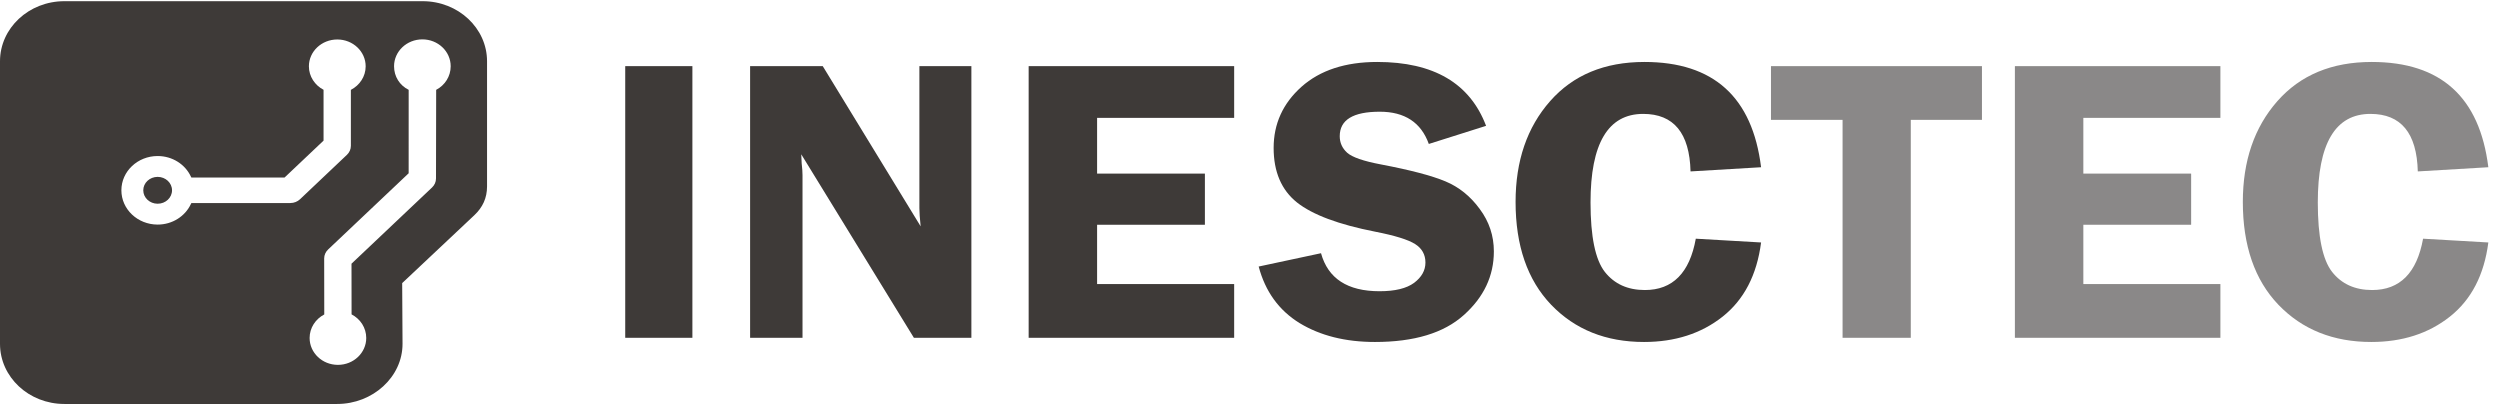
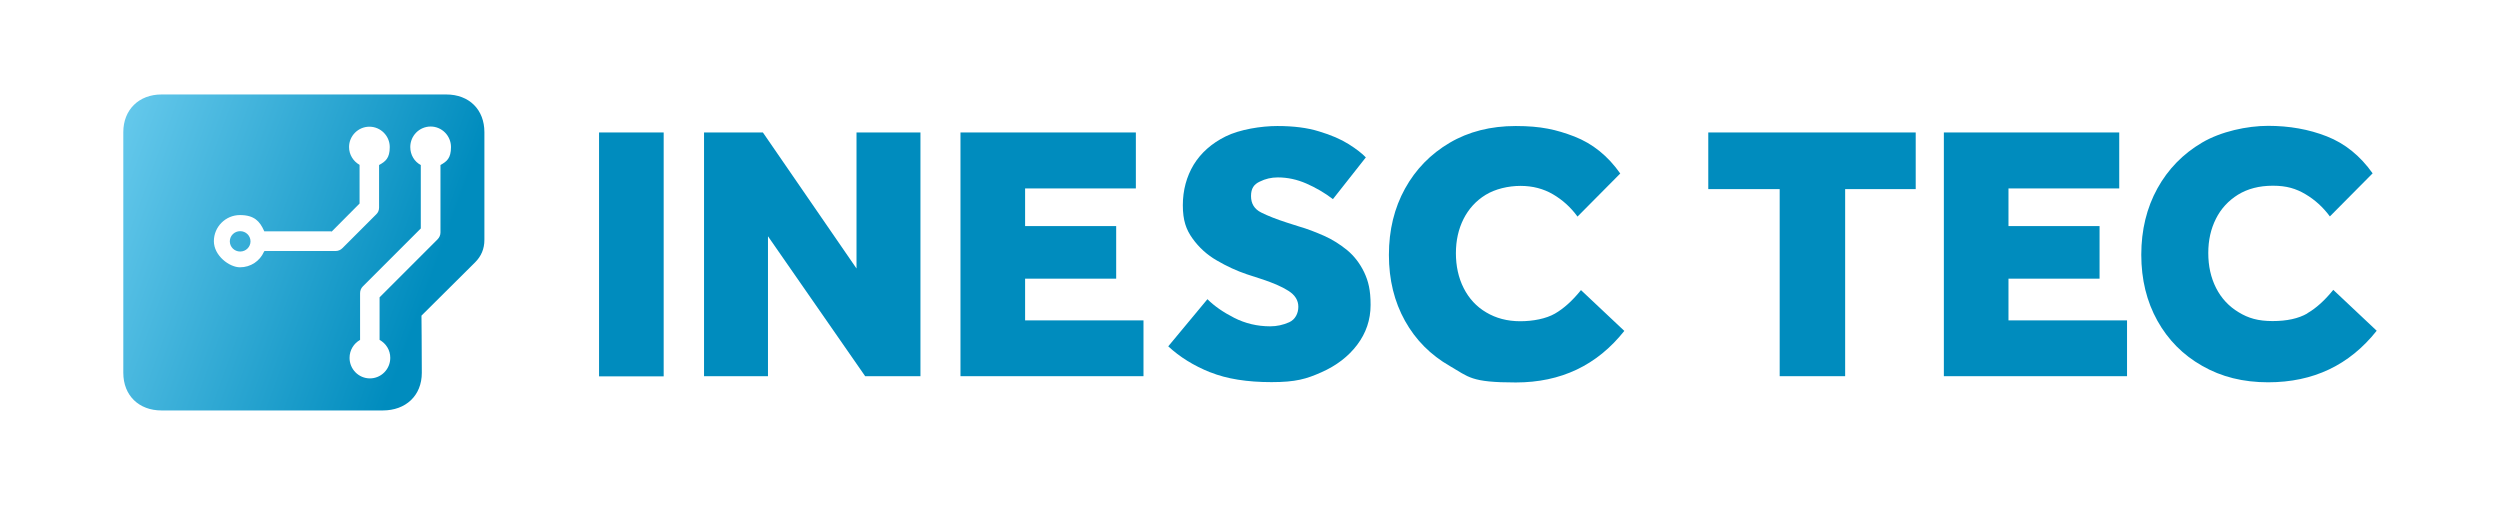
- <svg xmlns="http://www.w3.org/2000/svg" width="143px" height="24px" viewBox="0 0 143 24" version="1.1">
-   <defs />
-   <g id="Symbols" stroke="none" stroke-width="1" fill="none" fill-rule="evenodd">
-     <g id="menu/dark" transform="translate(-40, -38)">
-       <g id="logo/dark" transform="translate(40, 38)">
-         <g transform="translate(0, 0.019093)">
-           <polygon id="Fill-1" fill="#3E3A38" points="35.763 19.303 39.605 19.303 39.605 3.764 35.763 3.764" />
-           <path d="M52.589,11.892 C52.589,12.127 52.613,12.472 52.661,12.928 L47.061,3.764 L42.906,3.764 L42.906,19.303 L45.904,19.303 L45.904,10.002 C45.904,9.82 45.888,9.596 45.856,9.33 C45.848,9.247 45.84,9.072 45.832,8.807 L52.275,19.303 L55.563,19.303 L55.563,3.764 L52.589,3.764 L52.589,11.892 Z" id="Fill-2" fill="#3E3A38" />
-           <path d="M94.086,16.571 C93.106,16.571 92.343,16.225 91.797,15.535 C91.251,14.837 90.978,13.512 90.978,11.562 C90.978,8.185 91.982,6.496 93.989,6.496 C95.739,6.496 96.643,7.593 96.699,9.786 L100.734,9.547 C100.236,5.532 98.012,3.525 94.061,3.525 C91.781,3.525 89.982,4.272 88.666,5.767 C87.349,7.262 86.691,9.182 86.691,11.528 C86.691,14.032 87.369,15.994 88.726,17.413 C90.091,18.833 91.861,19.542 94.038,19.542 C95.811,19.542 97.309,19.06 98.529,18.096 C99.758,17.125 100.493,15.709 100.734,13.85 L97,13.634 C96.647,15.592 95.676,16.571 94.086,16.571" id="Fill-4" fill="#3E3A38" />
-           <polygon id="Fill-6" fill="#3E3A38" points="58.839 19.303 70.594 19.303 70.594 16.229 62.754 16.229 62.754 12.837 68.92 12.837 68.92 9.911 62.754 9.911 62.754 6.723 70.594 6.723 70.594 3.764 58.839 3.764" />
-           <path d="M82.679,10.355 C81.9,10.029 80.672,9.706 78.994,9.387 C77.99,9.198 77.344,8.974 77.055,8.715 C76.774,8.458 76.633,8.143 76.633,7.771 C76.633,6.837 77.396,6.371 78.922,6.371 C80.351,6.371 81.286,6.985 81.728,8.215 L85.004,7.179 C84.08,4.743 82.005,3.525 78.777,3.525 C76.954,3.525 75.509,3.999 74.442,4.947 C73.382,5.896 72.852,7.061 72.852,8.442 C72.852,9.809 73.297,10.848 74.188,11.562 C75.08,12.267 76.573,12.825 78.669,13.235 C79.793,13.455 80.551,13.691 80.945,13.941 C81.338,14.191 81.535,14.544 81.535,15 C81.535,15.448 81.318,15.835 80.885,16.161 C80.451,16.48 79.793,16.639 78.91,16.639 C77.079,16.639 75.962,15.914 75.562,14.465 L71.996,15.227 C72.374,16.654 73.153,17.732 74.333,18.46 C75.521,19.182 76.959,19.542 78.645,19.542 C80.893,19.542 82.586,19.03 83.727,18.005 C84.875,16.98 85.449,15.766 85.449,14.362 C85.449,13.467 85.18,12.658 84.642,11.937 C84.112,11.209 83.458,10.681 82.679,10.355" id="Fill-8" fill="#3E3A38" />
-           <path d="M135.685,16.571 C134.705,16.571 133.942,16.225 133.397,15.535 C132.851,14.837 132.578,13.512 132.578,11.562 C132.578,8.185 133.581,6.496 135.589,6.496 C137.339,6.496 138.242,7.593 138.298,9.786 L142.333,9.547 C141.835,5.532 139.611,3.525 135.661,3.525 C133.38,3.525 131.582,4.272 130.265,5.767 C128.948,7.262 128.29,9.182 128.29,11.528 C128.29,14.032 128.968,15.994 130.325,17.413 C131.69,18.833 133.461,19.542 135.637,19.542 C137.411,19.542 138.909,19.06 140.129,18.096 C141.358,17.125 142.093,15.709 142.333,13.85 L138.6,13.634 C138.246,15.592 137.275,16.571 135.685,16.571" id="Fill-10" fill="#595655" style="mix-blend-mode: multiply;" opacity="0.7" />
-           <polygon id="Fill-12" fill="#595655" style="mix-blend-mode: multiply;" opacity="0.7" points="101.3 6.837 105.395 6.837 105.395 19.303 109.297 19.303 109.297 6.837 113.368 6.837 113.368 3.764 101.3 3.764" />
-           <polygon id="Fill-14" fill="#595655" style="mix-blend-mode: multiply;" opacity="0.7" points="115.252 19.303 127.007 19.303 127.007 16.229 119.167 16.229 119.167 12.837 125.333 12.837 125.333 9.911 119.167 9.911 119.167 6.723 127.007 6.723 127.007 3.764 115.252 3.764" />
-           <path d="M27.859,10.641 L27.859,3.487 C27.859,1.588 26.21,0.049 24.177,0.049 L3.682,0.049 C1.648,0.049 0,1.588 0,3.487 L0,19.649 C0,21.548 1.648,23.088 3.682,23.088 L19.285,23.088 C21.319,23.088 23.025,21.548 23.025,19.649 C23.025,18.761 23.005,16.174 23.005,16.174 L27.137,12.286 C27.606,11.842 27.859,11.315 27.859,10.641 M20.916,3.774 C20.916,4.355 20.574,4.86 20.07,5.121 L20.07,8.323 C20.07,8.523 19.984,8.704 19.845,8.836 L17.161,11.378 C17.019,11.512 16.822,11.595 16.604,11.595 L10.947,11.596 C10.935,11.623 10.924,11.645 10.913,11.662 C10.59,12.348 9.863,12.827 9.017,12.827 C7.872,12.827 6.943,11.949 6.943,10.866 C6.943,9.783 7.872,8.906 9.017,8.906 C9.863,8.906 10.59,9.384 10.913,10.07 C10.924,10.087 10.935,10.108 10.946,10.135 L16.277,10.135 L18.507,8.024 L18.507,5.117 C18.007,4.856 17.669,4.352 17.669,3.774 C17.669,2.926 18.396,2.239 19.293,2.239 C20.189,2.239 20.916,2.926 20.916,3.774 M25.779,3.771 C25.779,4.351 25.448,4.858 24.949,5.12 L24.939,10.192 C24.939,10.391 24.852,10.573 24.713,10.705 L20.106,15.064 L20.11,17.963 C20.612,18.225 20.949,18.731 20.949,19.313 C20.949,20.163 20.224,20.851 19.329,20.851 C18.435,20.851 17.71,20.163 17.71,19.313 C17.71,18.733 18.048,18.229 18.548,17.967 L18.543,14.764 C18.543,14.565 18.628,14.384 18.767,14.252 L23.375,9.892 L23.376,5.12 C22.856,4.86 22.54,4.357 22.54,3.771 C22.54,2.921 23.265,2.233 24.16,2.233 C25.054,2.233 25.779,2.921 25.779,3.771 M9.84,10.866 C9.84,10.442 9.472,10.098 9.017,10.098 C8.563,10.098 8.195,10.442 8.195,10.866 C8.195,11.29 8.563,11.634 9.017,11.634 C9.472,11.634 9.84,11.29 9.84,10.866" id="Fill-16" fill="#3E3A38" />
-         </g>
-       </g>
+ <svg xmlns="http://www.w3.org/2000/svg" version="1.1" viewBox="0 0 1474 297.6">
+   <defs>
+     <style>
+       .st0 {
+         fill: #008cbe;
+       }
+ 
+       .st1 {
+         fill: url(#linear-gradient);
+       }
+ 
+       .st2 {
+         fill: #231f20;
+         font-size: 24px;
+       }
+ 
+       .st3 {
+         letter-spacing: 0em;
+       }
+ 
+       .st3, .st4 {
+         font-family: JetBrainsMono-Regular, 'JetBrains Mono';
+       }
+ 
+       .st5 {
+         font-family: JetBrainsMono-ExtraBold, 'JetBrains Mono';
+         font-weight: 700;
+       }
+     </style>
+     <linearGradient id="linear-gradient" x1="60.8" y1="105.8" x2="271.8" y2="182.6" gradientUnits="userSpaceOnUse">
+       <stop offset="0" stop-color="#64c8eb" />
+       <stop offset=".9" stop-color="#008cbe" />
+     </linearGradient>
+   </defs>
+   <g id="Layer_1">
+     <g>
+       <path class="st0" d="M1360.4,184.8c-5.2,3-12,4.5-20.5,4.5s-14.3-1.7-20-5.2c-5.7-3.4-10.2-8.2-13.3-14.3-3.1-6.1-4.6-13-4.6-20.6s1.5-14.2,4.5-20.2c3-6,7.4-10.7,13-14.2,5.7-3.5,12.5-5.3,20.6-5.3s13.6,1.7,19.2,5c5.6,3.3,10.4,7.7,14.4,13.1l25.2-25.4c-7.3-10.3-16.3-17.6-27-21.8-10.7-4.2-22.2-6.2-34.6-6.2s-27.8,3.3-39,9.9c-11.2,6.6-20,15.6-26.3,27-6.3,11.4-9.5,24.5-9.5,39.1s3.2,27.6,9.5,38.9c6.3,11.3,15.1,20.2,26.4,26.6,11.3,6.5,24.2,9.7,38.9,9.7,26.6,0,47.9-10.1,64-30.4l-25.6-24.1c-5,6.2-10.1,10.8-15.3,13.8" />
+       <polygon class="st0" points="1146.1 221.8 1146.1 78.1 1249.5 78.1 1249.5 111.1 1184.2 111.1 1184.2 133.3 1237.9 133.3 1237.9 164.3 1184.2 164.3 1184.2 188.9 1254.1 188.9 1254.1 221.8 1146.1 221.8" />
+       <polygon class="st0" points="1087.9 221.8 1087.9 111.5 1129.5 111.5 1129.5 78.1 1007.2 78.1 1007.2 111.5 1049.3 111.5 1049.3 221.8 1087.9 221.8" />
+       <path class="st0" d="M932.1,171l25.6,24.1c-16.1,20.3-37.4,30.4-64,30.4s-27.6-3.2-38.9-9.7c-11.3-6.5-20.1-15.3-26.4-26.6-6.3-11.3-9.5-24.2-9.5-38.9s3.2-27.7,9.5-39.1c6.3-11.4,15.1-20.4,26.3-27,11.2-6.6,24.2-9.9,39-9.9s23.9,2.1,34.6,6.2c10.7,4.2,19.7,11.4,27,21.8l-25.2,25.4c-4-5.5-8.8-9.8-14.4-13.1-5.6-3.3-12-5-19.2-5s-14.9,1.8-20.6,5.3c-5.7,3.5-10,8.3-13,14.2-3,6-4.5,12.7-4.5,20.2s1.5,14.5,4.6,20.6c3.1,6.1,7.5,10.9,13.3,14.3,5.7,3.4,12.4,5.2,20,5.2s15.3-1.5,20.5-4.5c5.2-3,10.3-7.6,15.3-13.8" />
+       <path class="st0" d="M713.6,219.5c9.7,3.9,21.7,5.8,36.1,5.8s20.6-1.9,29.4-5.8c8.8-3.9,15.9-9.3,21.1-16.2,5.2-6.9,7.9-14.7,7.9-23.5s-1.3-14-3.8-19.3c-2.5-5.2-5.9-9.6-10-13-4.2-3.4-8.7-6.3-13.7-8.5-5-2.2-9.9-4.1-14.8-5.5l-6.9-2.2c-6.2-2-11.3-4-15.3-6-4-2-6-5.2-6-9.7s1.7-6.9,5.1-8.5c3.4-1.7,6.9-2.5,10.7-2.5,5.7,0,11.3,1.2,16.8,3.6,5.5,2.4,10.7,5.4,15.7,9.2l19.4-24.6c-2.2-2.3-5.5-4.9-10.1-7.8-4.6-2.9-10.4-5.4-17.4-7.5-7-2.2-15.2-3.2-24.7-3.2s-22.1,2-30.4,6.1c-8.3,4.1-14.6,9.7-18.9,16.7-4.2,7-6.4,15-6.4,23.9s1.9,14.3,5.7,19.6c3.8,5.3,8.6,9.7,14.4,13,5.8,3.4,11.7,6.1,17.6,8.1l8,2.6c7.2,2.3,12.7,4.7,16.6,7.2,3.9,2.5,5.8,5.6,5.8,9.4s-1.8,7.5-5.4,9.1c-3.6,1.6-7.3,2.4-11.2,2.4-7.6,0-14.7-1.7-21.2-5-6.5-3.3-11.8-7-15.8-11l-23.1,27.8c6.8,6.3,15,11.4,24.7,15.3" />
+       <polygon class="st0" points="566.3 221.8 566.3 78.1 669.7 78.1 669.7 111.1 604.4 111.1 604.4 133.3 658.1 133.3 658.1 164.3 604.4 164.3 604.4 188.9 674.2 188.9 674.2 221.8 566.3 221.8" />
+       <polygon class="st0" points="452.8 221.8 452.8 139.3 510.1 221.8 542.7 221.8 542.7 78.1 505 78.1 505 158.3 449.8 78.1 415.1 78.1 415.1 221.8 452.8 221.8" />
+       <rect class="st0" x="353.2" y="78.1" width="38.1" height="143.8" />
+       <path class="st1" d="M135.5,142.3c0,3.3,2.7,6,6.1,6s6.1-2.7,6.1-6-2.7-6-6.1-6-6.1,2.7-6.1,6M195.5,136.6l16.5-16.6v-22.8c-3.7-2.1-6.2-6-6.2-10.5,0-6.6,5.4-12,12-12s12,5.4,12,12-2.5,8.5-6.3,10.6v25.1c0,1.6-.6,3-1.7,4l-19.9,19.9c-1.1,1.1-2.5,1.7-4.1,1.7h-41.9c0,.2-.2.4-.3.5-2.4,5.4-7.8,9.1-14.1,9.1s-15.4-6.9-15.4-15.4,6.9-15.4,15.4-15.4,11.7,3.8,14.1,9.1c0,.1.2.3.2.5h39.5ZM206.1,211c0-4.6,2.5-8.5,6.2-10.6v-27.5c0-1.6.6-3,1.6-4l34.2-34.2v-37.4c-3.8-2-6.2-6-6.2-10.6,0-6.7,5.4-12.1,12-12.1s12,5.4,12,12.1-2.5,8.5-6.2,10.6v39.8c0,1.6-.7,3-1.7,4l-34.2,34.2v25.1c3.8,2.1,6.3,6,6.3,10.6,0,6.7-5.4,12.1-12,12.1s-12-5.4-12-12.1M95.2,55.7c-13.3,0-22.5,9-22.5,22.2v141.9c0,13.4,9.2,22.2,22.5,22.2h130.5c13.5,0,23-8.7,23-22.2s-.2-33.7-.2-33.7l31.6-31.4c3.6-3.6,5.5-7.9,5.5-13.3v-63.5c0-13.2-8.9-22.2-22.5-22.2H95.2Z" />
    </g>
  </g>
+   <g id="Layer_2">
+     <text class="st2" transform="translate(19 -43.1)">
+       <tspan class="st3" x="0" y="0">L</tspan>
+       <tspan class="st4" x="15.6" y="0">ogótipo / </tspan>
+       <tspan class="st5" x="159.6" y="0">versão principal / COR</tspan>
+     </text>
+   </g>
</svg>
